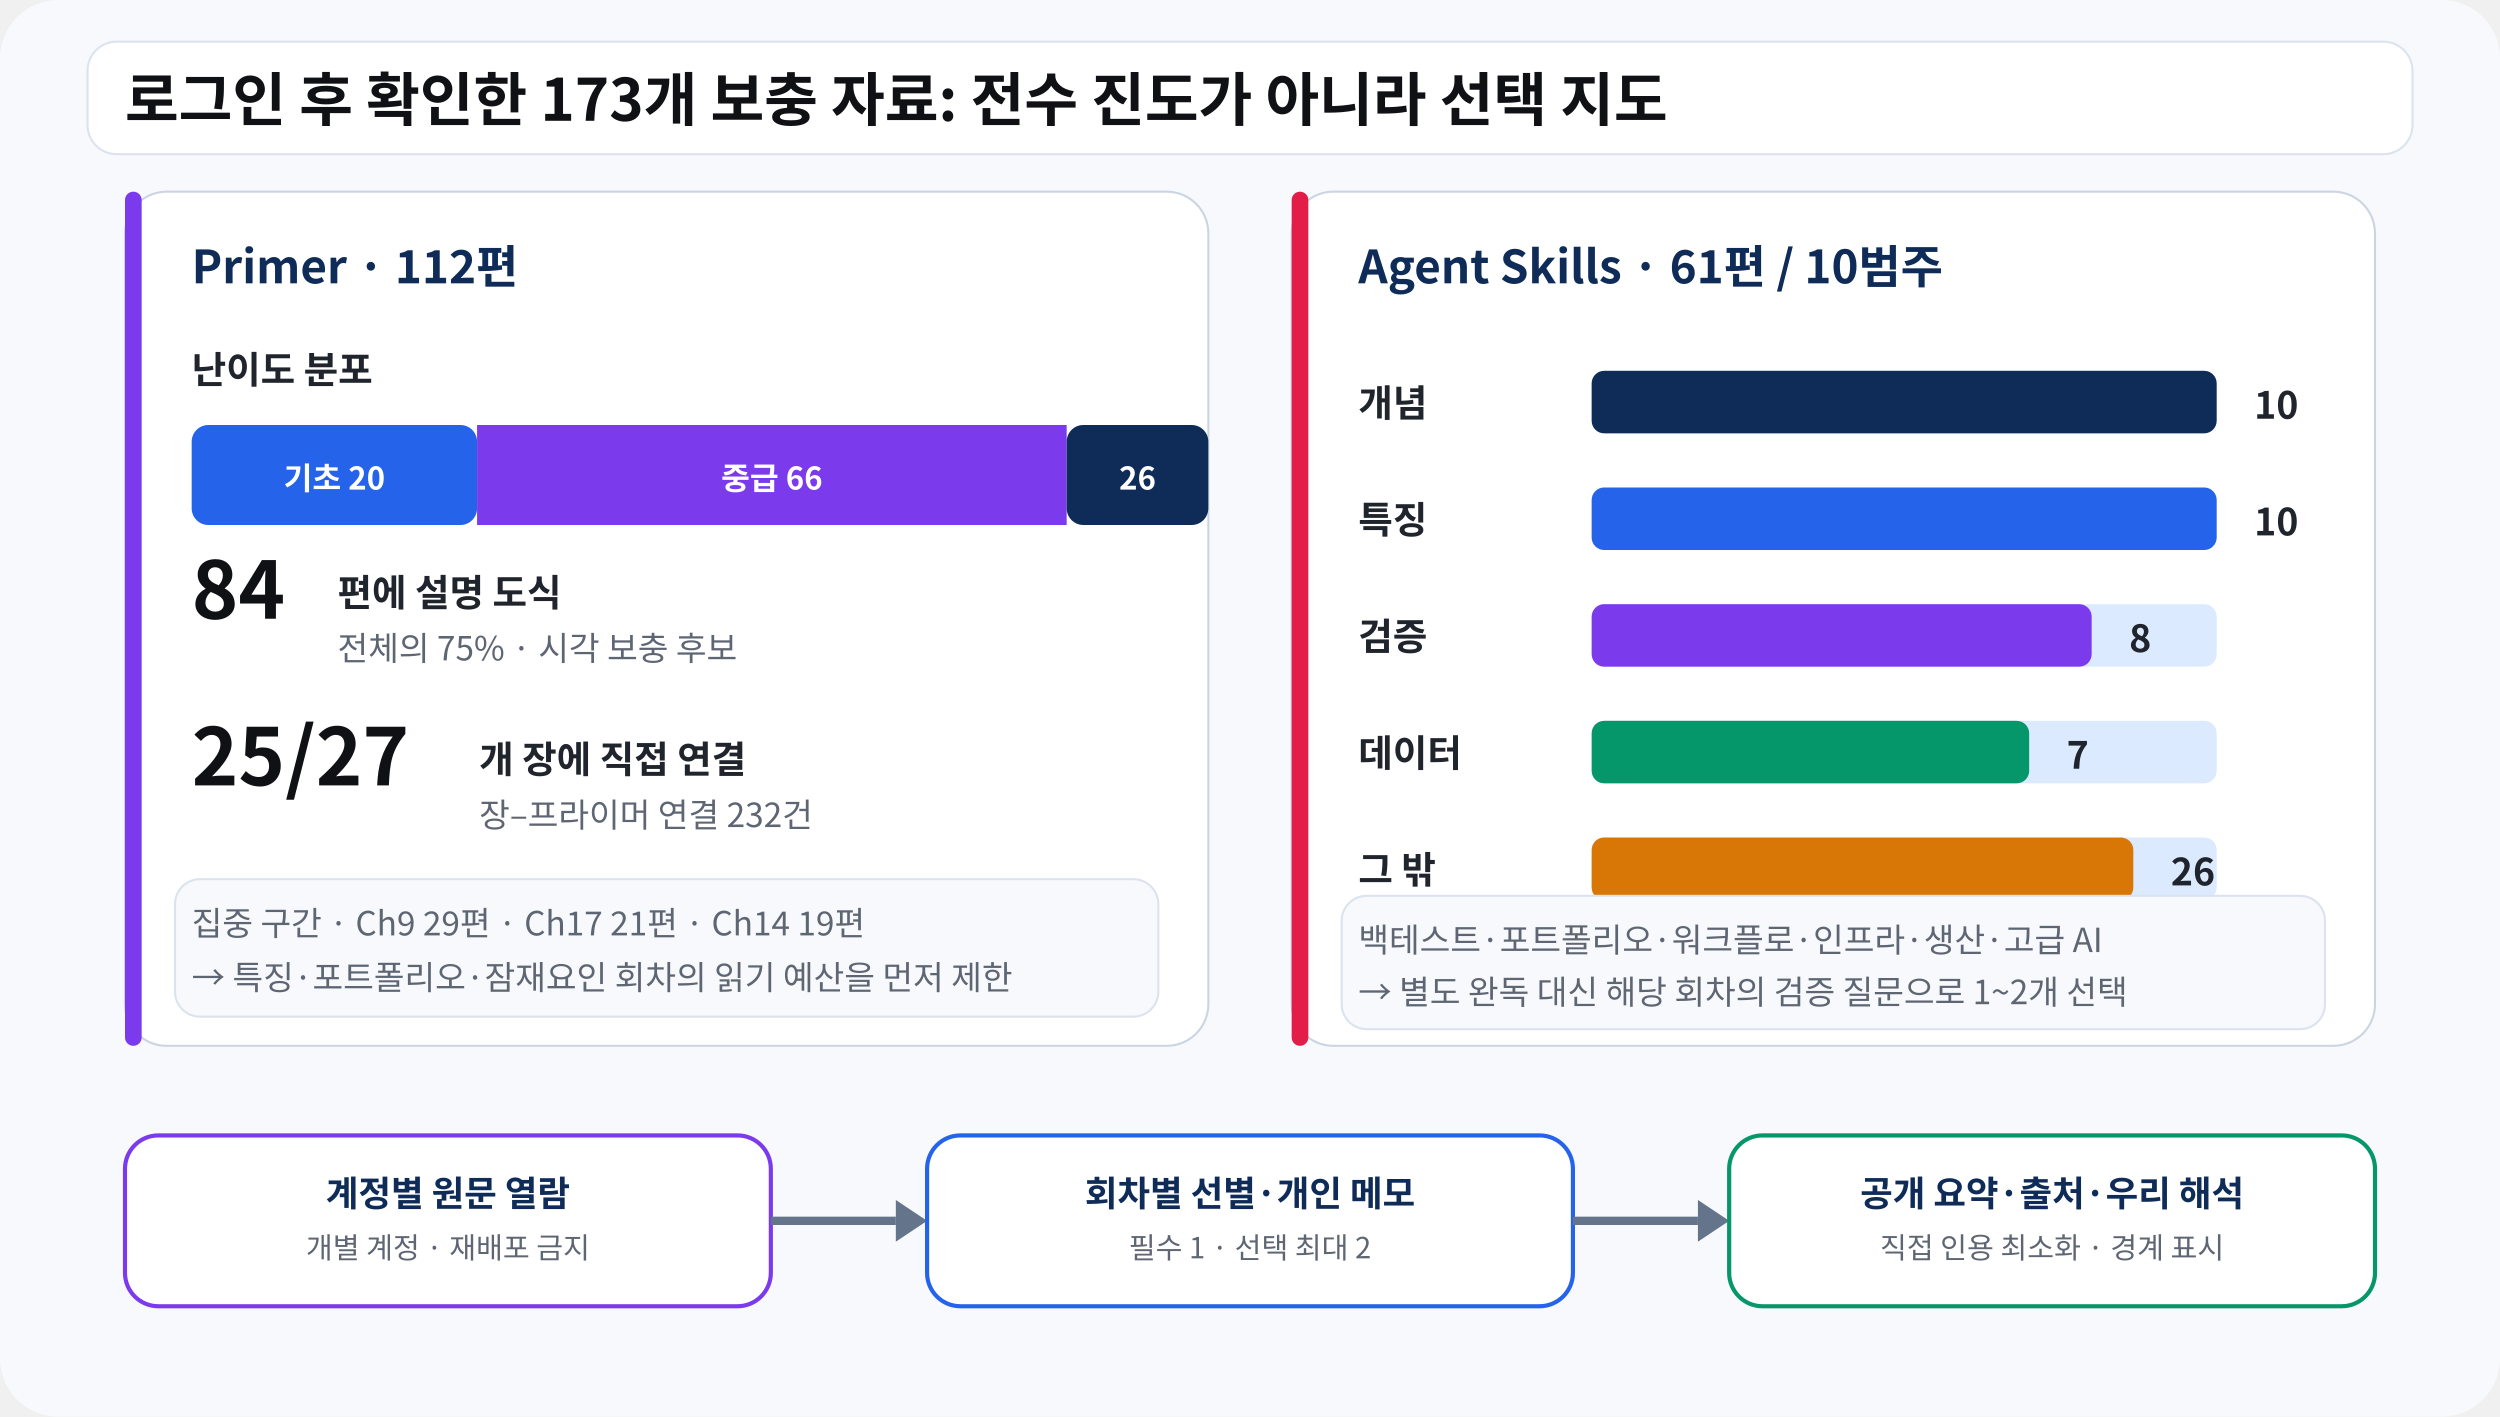
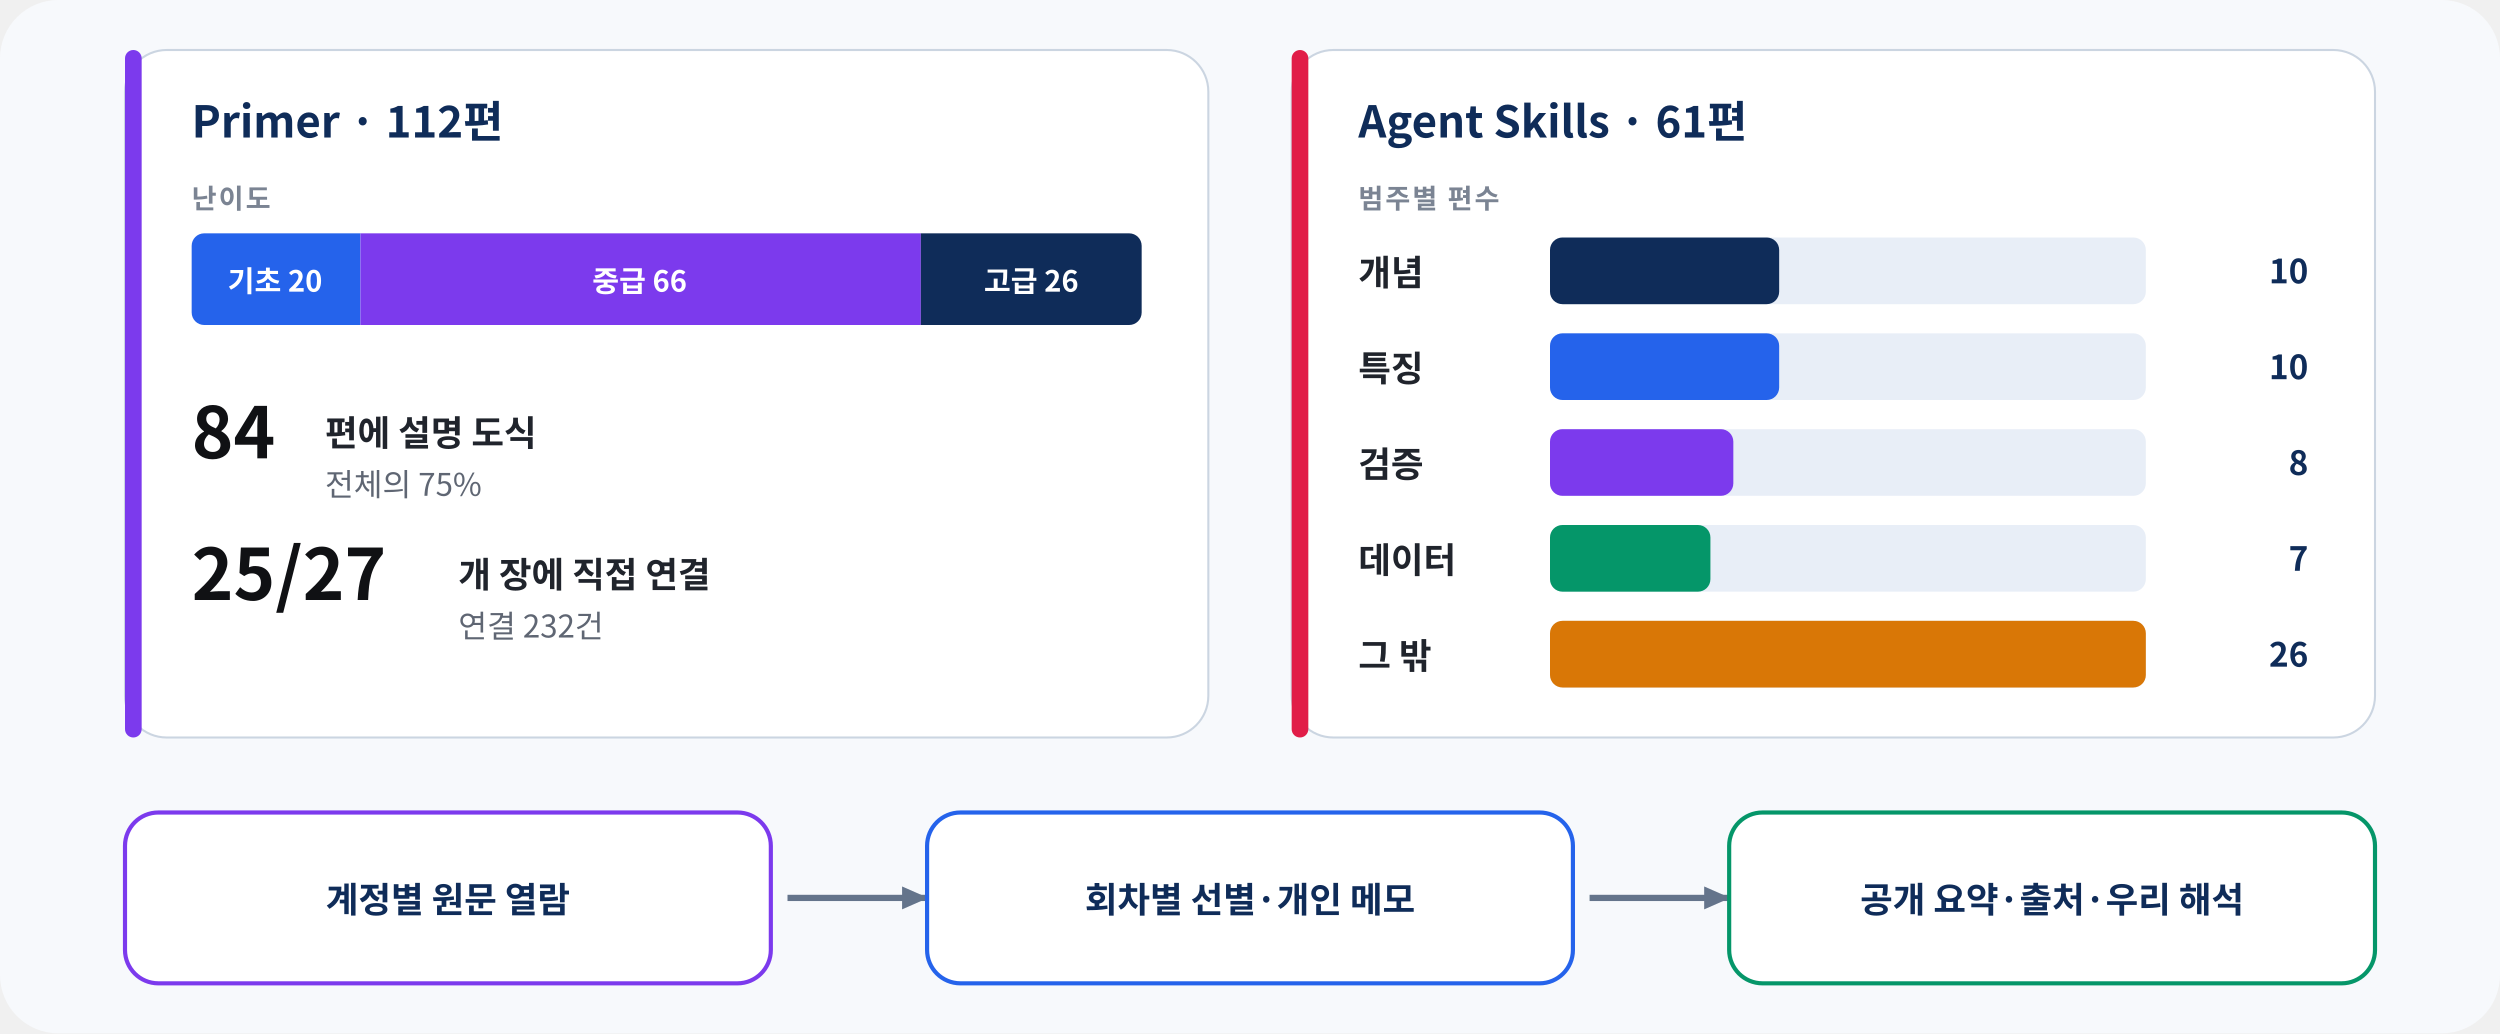
- <svg xmlns="http://www.w3.org/2000/svg" viewBox="0 0 1200 680" role="img" aria-labelledby="title desc">
-   <style>text{font-family:'Noto Sans CJK KR','Apple SD Gothic Neo','Malgun Gothic','Noto Sans KR',NanumGothic,Inter,system-ui,sans-serif}.title{font-size:28px;font-weight:900;fill:#101114}.panel-title{font-size:22px;font-weight:900;fill:#0f2c59}.label{font-size:18px;font-weight:800;fill:#20242c}.value{font-size:38px;font-weight:900;fill:#101114}.note{font-size:16px;fill:#5f6673}.bar-label{font-size:15px;font-weight:800;fill:#fff}.flow{font-size:17px;font-weight:800;fill:#0f2c59}.flow-note{font-size:14px;fill:#5f6673}</style>
-   <rect width="1200" height="680" rx="28" fill="#f7f9fc" />
-   <rect x="42" y="20" width="1116" height="54" rx="14" fill="#fff" stroke="#dbe3ee" />
-   <text x="60" y="58" class="title">로그인 후 확인한 173개 보충 자료: 전수 진도가 아니라 선택 지도</text>
-   <g transform="translate(60 92)">
-     <rect width="520" height="410" rx="20" fill="#fff" stroke="#cbd5e1" />
-     <rect width="8" height="410" rx="4" fill="#7c3aed" />
-     <text x="32" y="44" class="panel-title">Primer · 112편</text>
-     <text x="32" y="92" class="label">난이도 분포</text>
-     <g transform="translate(32 112)">
-       <rect width="137" height="48" rx="8" fill="#2563eb" />
-       <text x="68.5" y="31" text-anchor="middle" class="bar-label">기초 20</text>
-       <rect x="137" width="283" height="48" fill="#7c3aed" />
-       <text x="278.5" y="31" text-anchor="middle" class="bar-label">중급 66</text>
-       <rect x="420" width="68" height="48" rx="8" fill="#0f2c59" />
-       <text x="454" y="31" text-anchor="middle" class="bar-label">26</text>
+ <svg xmlns="http://www.w3.org/2000/svg" viewBox="0 0 1200 496" role="img" aria-labelledby="title desc">
+   <defs>
+     <marker id="fl" markerUnits="userSpaceOnUse" viewBox="0 0 13 12" refX="12" refY="6" markerWidth="13" markerHeight="12" orient="auto">
+       <path d="M0 0.5 L12.5 6 L0 11.5 Z" fill="#64748b" />
+     </marker>
+   </defs>
+   <style>text{font-family:'Noto Sans CJK KR','Apple SD Gothic Neo','Malgun Gothic','Noto Sans KR',NanumGothic,Inter,system-ui,sans-serif}.pt{font-size:21px;font-weight:900;fill:#0f2c59}.k{font-size:13px;font-weight:800;fill:#7b8493;letter-spacing:1px}.label{font-size:17px;font-weight:800;fill:#20242c}.value{font-size:34px;font-weight:900;fill:#101114}.note{font-size:15px;fill:#5f6673}.seg{font-size:14px;font-weight:800;fill:#fff}.num{font-size:16px;font-weight:900;fill:#0f2c59}.flow{font-size:17px;font-weight:800;fill:#0f2c59}.fnote{font-size:14px;fill:#5f6673}.an-s{text-anchor:start}.an-m{text-anchor:middle}.an-e{text-anchor:end}</style>
+   <rect width="1200" height="496" rx="28" fill="#f7f9fc" />
+   <g transform="translate(60 24)">
+     <rect x="0" y="0" width="520" height="330" rx="20" fill="#fff" stroke="#cbd5e1" />
+     <rect x="0" y="0" width="8" height="330" rx="4" fill="#7c3aed" />
+     <text class="pt an-s" x="32" y="42">Primer · 112편</text>
+     <text class="k an-s" x="32" y="76">난이도</text>
+     <clipPath id="stack">
+       <rect x="32" y="88" width="456" height="44" rx="6" />
+     </clipPath>
+     <g clip-path="url(#stack)">
+       <rect x="32" y="88" width="81" height="44" fill="#2563eb" />
+       <rect x="113" y="88" width="269" height="44" fill="#7c3aed" />
+       <rect x="382" y="88" width="106" height="44" fill="#0f2c59" />
    </g>
-     <text x="32" y="205" class="value">84</text>
-     <text x="102" y="199" class="label">편에 설명 도식</text>
-     <text x="102" y="225" class="note">전체의 75% · 시각 보충 후보</text>
-     <text x="32" y="285" class="value">25/27</text>
-     <text x="170" y="279" class="label">개 장에 직접 연결</text>
-     <text x="170" y="305" class="note">장–프라이머 연결 232건</text>
-     <rect x="24" y="330" width="472" height="66" rx="12" fill="#f7f9fc" stroke="#dbe3ee" />
-     <text x="32" y="357" class="note">집중 구간 · Ch9 29편 · Ch17 21편 · Ch14 19편</text>
-     <text x="32" y="383" class="note">→ 특징·포트폴리오·잠재요인 회차의 읽기 예산을 먼저 제한</text>
+     <text class="seg an-m" x="72" y="116">기초 20</text>
+     <text class="seg an-m" x="247" y="116">중급 66</text>
+     <text class="seg an-m" x="435" y="116">고급 26</text>
+     <text class="value an-s" x="32" y="196">84</text>
+     <text class="label an-s" x="96" y="190">편에 설명 도식</text>
+     <text class="note an-s" x="96" y="214">전체의 75%</text>
+     <text class="value an-s" x="32" y="264">25/27</text>
+     <text class="label an-s" x="160" y="258">개 장에 직접 연결</text>
+     <text class="note an-s" x="160" y="282">연결 232건</text>
  </g>
-   <g transform="translate(620 92)">
-     <rect width="520" height="410" rx="20" fill="#fff" stroke="#cbd5e1" />
-     <rect width="8" height="410" rx="4" fill="#e11d48" />
-     <text x="32" y="44" class="panel-title">Agent Skills · 61편 / 10범주</text>
-     <g transform="translate(32 82)">
-       <text x="0" y="26" class="label">개념</text>
-       <rect x="112" y="4" width="300" height="30" rx="6" fill="#dbeafe" />
-       <rect x="112" y="4" width="300" height="30" rx="6" fill="#0f2c59" />
-       <text x="430" y="27" class="label">10</text>
-       <text x="0" y="82" class="label">특징</text>
-       <rect x="112" y="60" width="300" height="30" rx="6" fill="#dbeafe" />
-       <rect x="112" y="60" width="300" height="30" rx="6" fill="#2563eb" />
-       <text x="430" y="83" class="label">10</text>
-       <text x="0" y="138" class="label">검증</text>
-       <rect x="112" y="116" width="300" height="30" rx="6" fill="#dbeafe" />
-       <rect x="112" y="116" width="240" height="30" rx="6" fill="#7c3aed" />
-       <text x="370" y="139" class="label">8</text>
-       <text x="0" y="194" class="label">데이터</text>
-       <rect x="112" y="172" width="300" height="30" rx="6" fill="#dbeafe" />
-       <rect x="112" y="172" width="210" height="30" rx="6" fill="#059669" />
-       <text x="340" y="195" class="label">7</text>
-       <text x="0" y="250" class="label">그 밖</text>
-       <rect x="112" y="228" width="300" height="30" rx="6" fill="#dbeafe" />
-       <rect x="112" y="228" width="260" height="30" rx="6" fill="#d97706" />
-       <text x="390" y="251" class="label">26</text>
-     </g>
-     <rect x="24" y="338" width="472" height="64" rx="12" fill="#f7f9fc" stroke="#dbe3ee" />
-     <text x="32" y="365" class="note">백테스트·포트폴리오·워크플로·인프라·생산·고급 AI</text>
-     <text x="32" y="390" class="note">→ 별도 완독 대신 해당 회차의 검증 질문으로 1~2개 선택</text>
+   <g transform="translate(620 24)">
+     <rect x="0" y="0" width="520" height="330" rx="20" fill="#fff" stroke="#cbd5e1" />
+     <rect x="0" y="0" width="8" height="330" rx="4" fill="#e11d48" />
+     <text class="pt an-s" x="32" y="42">Agent Skills · 61편</text>
+     <text class="k an-s" x="32" y="76">범주별 편수</text>
+     <text class="label an-s" x="32" y="113">개념</text>
+     <rect x="124" y="90" width="286" height="32" rx="6" fill="#e8eef7" />
+     <rect x="124" y="90" width="110" height="32" rx="6" fill="#0f2c59" />
+     <text class="num an-e" x="488" y="112">10</text>
+     <text class="label an-s" x="32" y="159">특징</text>
+     <rect x="124" y="136" width="286" height="32" rx="6" fill="#e8eef7" />
+     <rect x="124" y="136" width="110" height="32" rx="6" fill="#2563eb" />
+     <text class="num an-e" x="488" y="158">10</text>
+     <text class="label an-s" x="32" y="205">검증</text>
+     <rect x="124" y="182" width="286" height="32" rx="6" fill="#e8eef7" />
+     <rect x="124" y="182" width="88" height="32" rx="6" fill="#7c3aed" />
+     <text class="num an-e" x="488" y="204">8</text>
+     <text class="label an-s" x="32" y="251">데이터</text>
+     <rect x="124" y="228" width="286" height="32" rx="6" fill="#e8eef7" />
+     <rect x="124" y="228" width="77" height="32" rx="6" fill="#059669" />
+     <text class="num an-e" x="488" y="250">7</text>
+     <text class="label an-s" x="32" y="297">그 밖</text>
+     <rect x="124" y="274" width="286" height="32" rx="6" fill="#e8eef7" />
+     <rect x="124" y="274" width="286" height="32" rx="6" fill="#d97706" />
+     <text class="num an-e" x="488" y="296">26</text>
  </g>
-   <g transform="translate(60 545)">
-     <rect width="310" height="82" rx="16" fill="#fff" stroke="#7c3aed" stroke-width="2" />
-     <text x="155" y="34" text-anchor="middle" class="flow">계정별 원문 열람</text>
-     <text x="155" y="59" text-anchor="middle" class="flow-note">개별 계정 · 재배포 금지</text>
+   <g transform="translate(60 390)">
+     <rect x="0" y="0" width="310" height="82" rx="16" fill="#fff" stroke="#7c3aed" stroke-width="2" />
+     <text class="flow an-m" x="155" y="48">계정별 원문 열람</text>
  </g>
-   <line x1="370" y1="586" x2="430" y2="586" stroke="#64748b" stroke-width="4" />
-   <polygon points="445,586 430,576 430,596" fill="#64748b" />
-   <g transform="translate(445 545)">
-     <rect width="310" height="82" rx="16" fill="#fff" stroke="#2563eb" stroke-width="2" />
-     <text x="155" y="34" text-anchor="middle" class="flow">회차별 선별·개인 메모</text>
-     <text x="155" y="59" text-anchor="middle" class="flow-note">필수 1 · 선택 최대 2</text>
+   <path d="M378 431 H445" fill="none" stroke="#64748b" stroke-width="3" marker-end="url(#fl)" />
+   <g transform="translate(445 390)">
+     <rect x="0" y="0" width="310" height="82" rx="16" fill="#fff" stroke="#2563eb" stroke-width="2" />
+     <text class="flow an-m" x="155" y="48">회차별 선별·개인 메모</text>
  </g>
-   <line x1="755" y1="586" x2="815" y2="586" stroke="#64748b" stroke-width="4" />
-   <polygon points="830,586 815,576 815,596" fill="#64748b" />
-   <g transform="translate(830 545)">
-     <rect width="310" height="82" rx="16" fill="#fff" stroke="#059669" stroke-width="2" />
-     <text x="155" y="34" text-anchor="middle" class="flow">공개 요약·출처·우리 해석</text>
-     <text x="155" y="59" text-anchor="middle" class="flow-note">직접 인용 최소화 · 경계 표시</text>
+   <path d="M763 431 H830" fill="none" stroke="#64748b" stroke-width="3" marker-end="url(#fl)" />
+   <g transform="translate(830 390)">
+     <rect x="0" y="0" width="310" height="82" rx="16" fill="#fff" stroke="#059669" stroke-width="2" />
+     <text class="flow an-m" x="155" y="48">공개 요약·출처·우리 해석</text>
  </g>
</svg>
